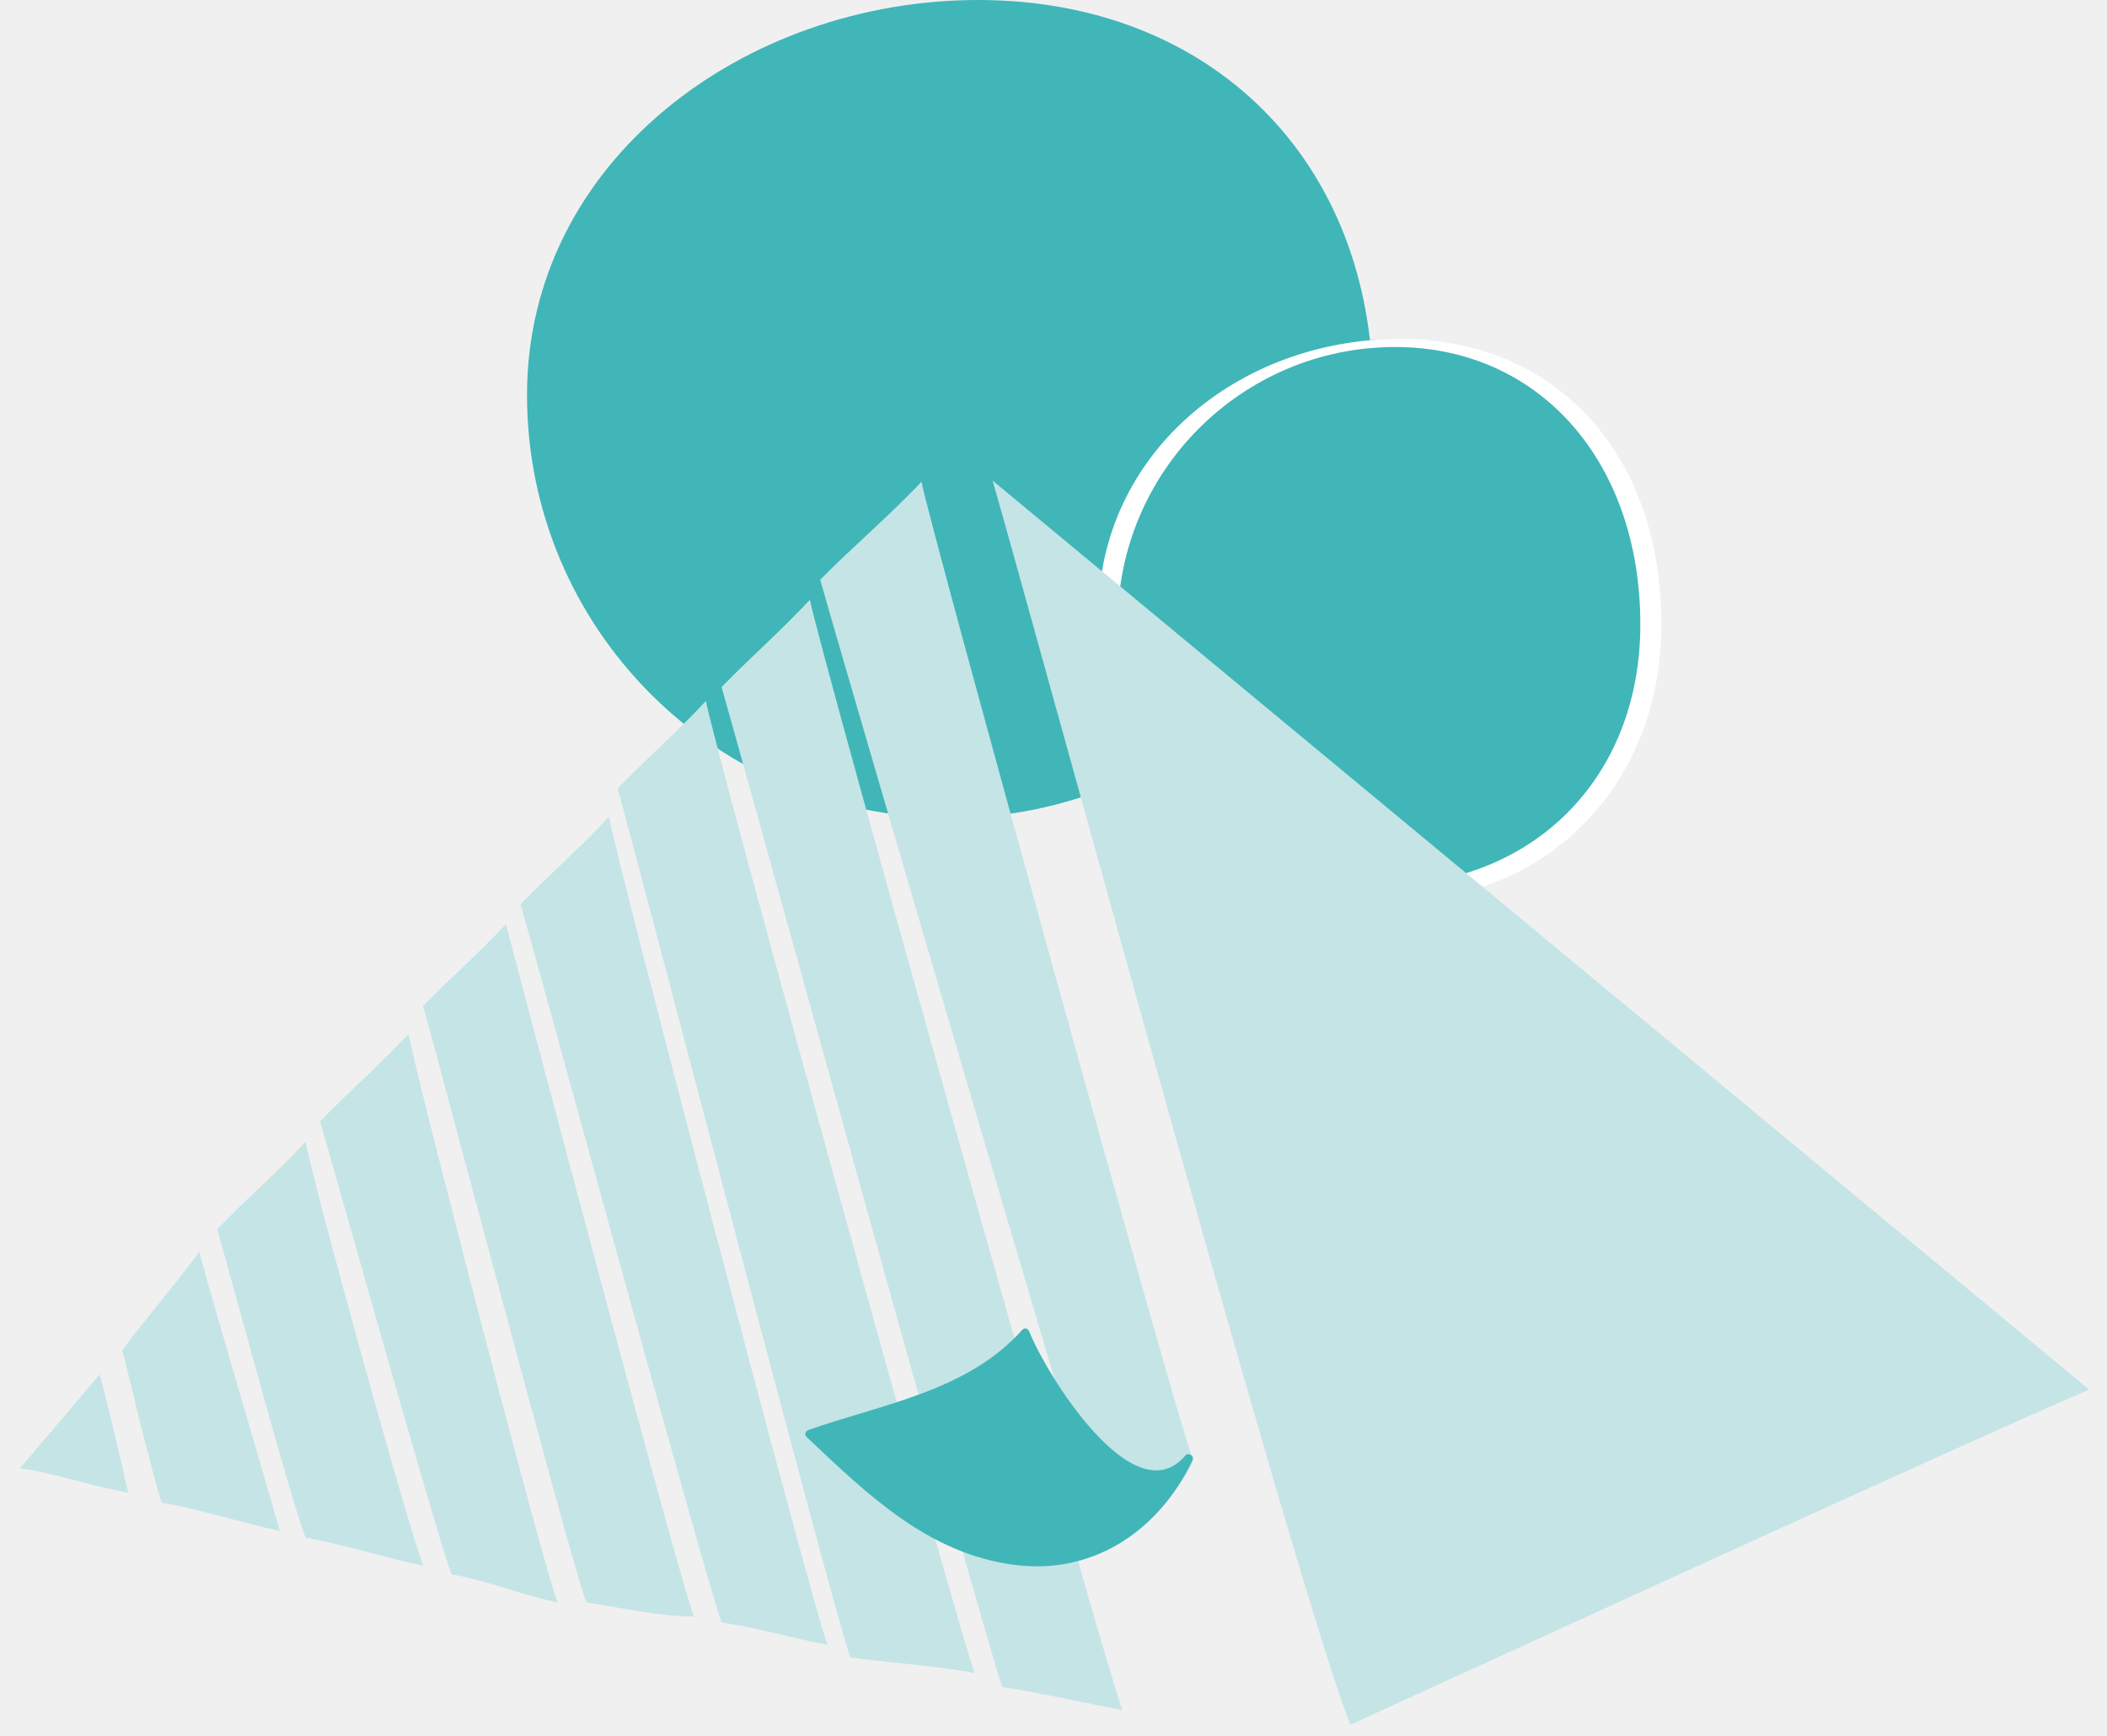
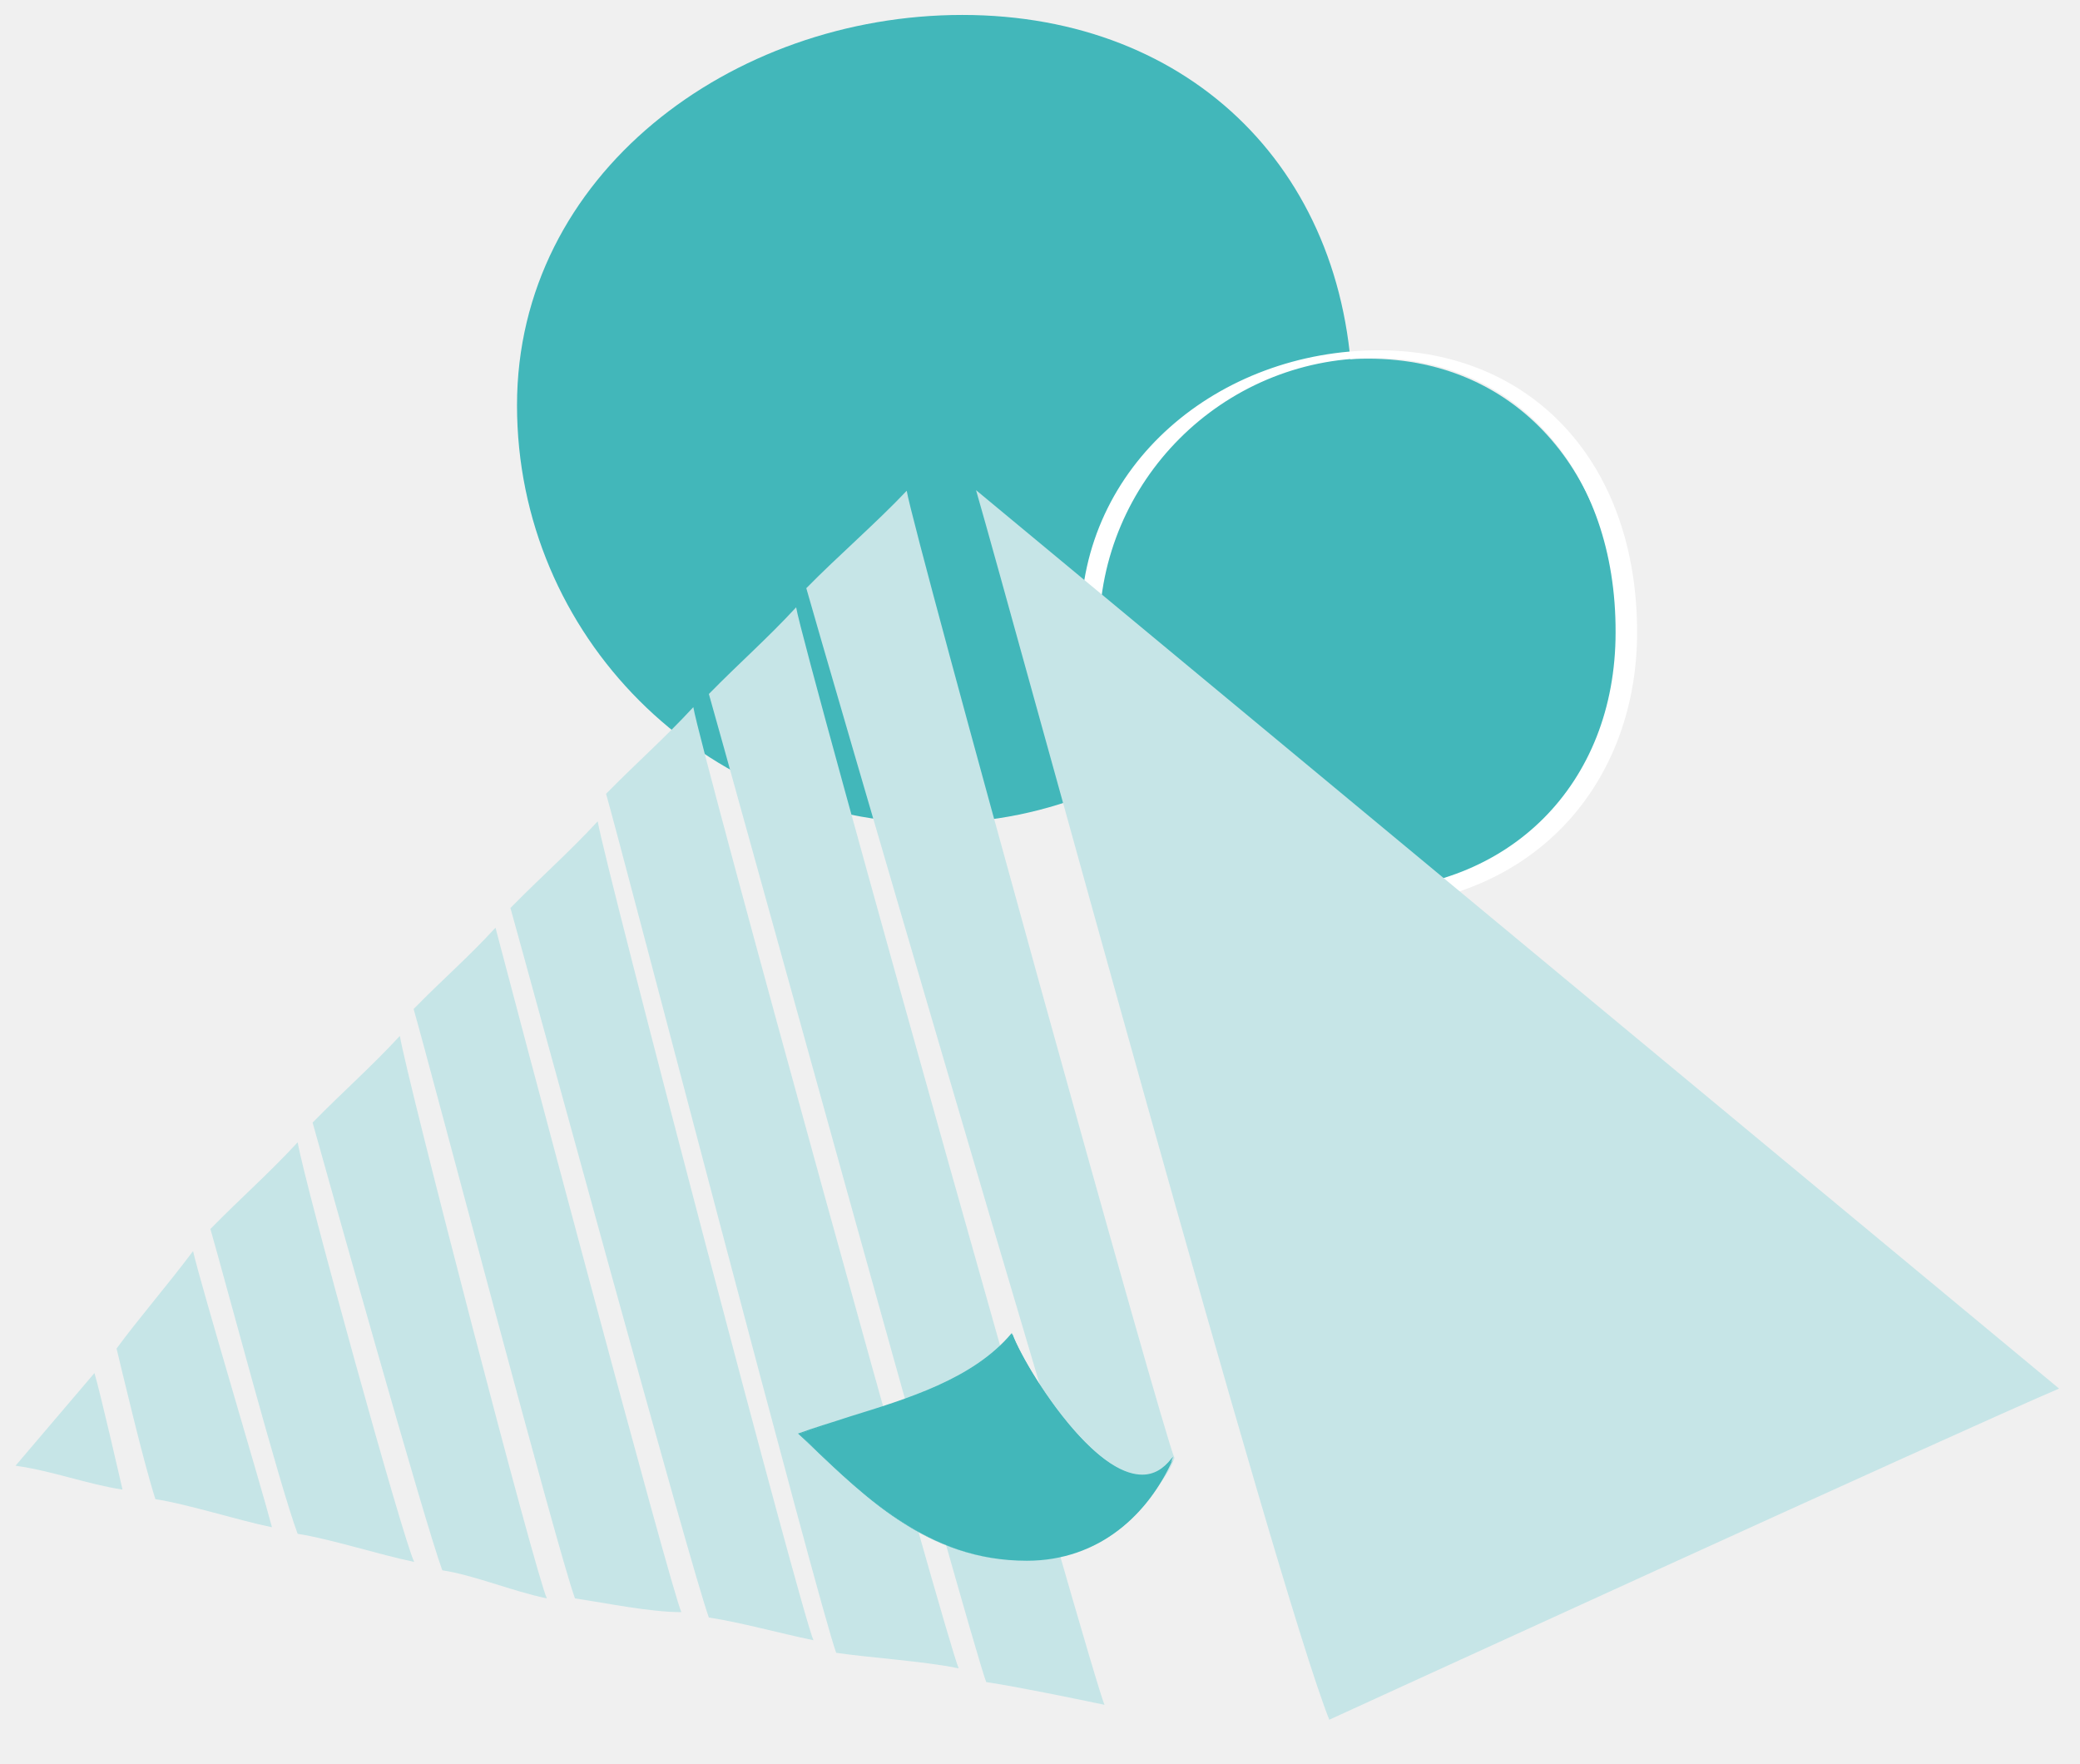
- <svg xmlns="http://www.w3.org/2000/svg" version="1.1" id="Layer_1" x="0px" y="0px" width="391px" height="322.1px" viewBox="0 0 391 322.1" enable-background="new 0 0 391 322.1" xml:space="preserve">
+ <svg xmlns="http://www.w3.org/2000/svg" version="1.1" id="Layer_1" x="0px" y="0px" width="348px" height="295px" viewBox="0 0 348 295" enable-background="new 0 0 348 295" xml:space="preserve">
  <g>
    <g>
-       <path fill="#C5E4E6" d="M18.5,255.1c1,3.2,5.3,21.9,5.3,21.9c-6.7-1.1-13-3.5-20.1-4.5L18.5,255.1z" />
+       <g>
+         <path fill="#C6E5E7" d="M15.8,229.7c0.9,2.9,4.7,19.5,4.7,19.5c-5.9-0.9-11.6-3.1-17.9-4L15.8,229.7z" />
+       </g>
    </g>
    <g>
      <g>
        <g>
-           <path fill="#40B6B8" d="M254.8,73.3c0,43.3-35.1,78.5-78.5,78.5s-78.5-35.1-78.5-78.5S138.2,0,181.5,0S254.8,29.9,254.8,73.3z" />
+           <g>
+             <path fill="#42B7BA" d="M226.3,67.8c0,38.6-31.3,69.9-69.9,69.9s-69.9-31.3-69.9-69.9S122.4,2.5,161,2.5S226.3,29.2,226.3,67.8       z" />
+           </g>
        </g>
      </g>
      <g>
-         <path fill="#40B6B8" d="M304.9,116c0,29.3-20.7,50-50,50s-50-20.8-50-50s23.7-53,53-53S304.9,86.7,304.9,116z" />
-         <path fill="#FFFFFF" d="M256.8,167.5c-14.6,0-27.7-5.1-37.1-14.5c-9.3-9.3-15.9-24-15.9-38.6c0-30.1,25.9-51.5,56-51.5     c28.6,0,48.5,20.9,48.5,53c0,14.6-5.1,27.7-14.5,37.1C284.6,162.4,271.4,167.5,256.8,167.5z M258.9,64.4     c-28.4,0-51.5,23.1-51.5,51.5c0,28.6,20,48.5,48.5,48.5c28.6,0,48.5-20,48.5-48.5C304.4,85.6,285.6,64.4,258.9,64.4z" />
+         <g>
+           <path fill="#42B7BA" d="M270.8,106.5c0,25.7-18.5,43.9-44.5,43.9s-44.5-18.2-44.5-43.9S202.9,60,228.9,60      S270.8,80.8,270.8,106.5z" />
+         </g>
+         <g>
+           <path fill="#FFFFFF" d="M228,151.7c-13,0-24.7-4.6-33-12.9c-8.3-8.3-14.2-21.4-14.2-34.3c0-26.8,23.1-45.9,49.9-45.9      c25.4,0,43.2,18.6,43.2,47.2c0,13-4.6,24.7-12.9,33C252.7,147.1,241,151.7,228,151.7z M229.8,59.9c-25.3,0-45.9,20.6-45.9,45.9      c0,25.5,17.8,43.2,43.2,43.2s43.2-17.8,43.2-43.2C270.4,78.8,253.7,59.9,229.8,59.9z" />
+         </g>
      </g>
      <g>
-         <path fill="#C5E4E6" d="M184.2,89.2c7.3,25.2,56.4,205.9,66.4,230.9c0,0,118.1-54.2,137.1-62.2L184.2,89.2z" />
+         <g>
+           <path fill="#C6E5E7" d="M163.3,82c6.5,22.5,50.2,183.4,59.1,205.7c0,0,105.2-48.2,122.1-55.4L163.3,82z" />
+         </g>
      </g>
      <g>
-         <path fill="#C5E4E6" d="M51.9,284.1c-6.5-1.3-15.9-4.3-21.9-5.2c-2.2-7-6.1-23.7-7.3-28.3c4-5.5,9.7-12,14.3-18.3     C38.5,238.6,50,277,51.9,284.1z" />
+         <g>
+           <path fill="#C6E5E7" d="M45.5,255.5c-5.8-1.2-14.2-3.9-19.5-4.7c-2-6.2-5.5-21.1-6.5-25.2c3.6-4.9,8.6-10.7,12.8-16.3      C33.6,215,43.9,249.3,45.5,255.5z" />
+         </g>
      </g>
      <g>
-         <path fill="#C5E4E6" d="M78.6,290.6c-6.5-1.3-15.9-4.3-21.9-5.2c-3.3-9-13.7-47.9-16.4-57.3c5.8-5.9,10.9-10.3,16.4-16.2     C58.2,220,76.6,286.6,78.6,290.6z" />
+         <g>
+           <path fill="#C6E5E7" d="M69.3,261.3c-5.8-1.2-14.2-3.9-19.5-4.7c-3-8-12.2-42.7-14.6-51c5.2-5.3,9.7-9.2,14.6-14.5      C51.1,198.5,67.5,257.8,69.3,261.3z" />
+         </g>
      </g>
      <g>
-         <path fill="#C5E4E6" d="M103.5,297.4c-6.5-1.3-13.7-4.3-19.7-5.2c-3.2-8.7-21.6-74.5-24.4-84.1c5.8-5.9,10.9-10.3,16.4-16.2     C77.3,200,101.5,293.4,103.5,297.4z" />
+         <g>
+           <path fill="#C6E5E7" d="M91.5,267.4c-5.8-1.2-12.2-3.9-17.5-4.7c-2.9-7.8-19.3-66.3-21.7-74.9c5.2-5.3,9.7-9.2,14.6-14.5      C68.1,180.6,89.7,263.8,91.5,267.4z" />
+         </g>
      </g>
      <g>
-         <path fill="#C5E4E6" d="M128.8,300c-5.8,0.1-14-1.7-20-2.6c-3.2-8.7-27.5-101-30.3-110.7c5.8-5.9,9.9-9.3,15.4-15.2     C96.2,180.6,126.8,296,128.8,300z" />
+         <g>
+           <path fill="#C6E5E7" d="M114,269.7c-5.2,0-12.5-1.5-17.8-2.3c-2.9-7.8-24.5-90-27-98.6c5.2-5.3,8.8-8.3,13.7-13.6      C85,163.3,112.3,266.2,114,269.7z" />
+         </g>
      </g>
      <g>
-         <path fill="#C5E4E6" d="M153.6,305.3c-6.5-1.3-13.7-3.3-19.7-4.2c-3.2-8.7-34.5-123.7-37.3-133.3c5.8-5.9,10.9-10.3,16.4-16.2     C114.4,159.6,151.6,301.3,153.6,305.3z" />
+         <g>
+           <path fill="#C6E5E7" d="M136.1,274.4c-5.8-1.2-12.2-3-17.5-3.8c-2.9-7.8-30.8-110.2-33.2-118.7c5.2-5.3,9.7-9.2,14.6-14.5      C101.2,144.7,134.3,270.8,136.1,274.4z" />
+         </g>
      </g>
      <g>
-         <path fill="#C5E4E6" d="M180.9,310.5c-6.5-1.3-17.1-2-23.1-2.9c-3.2-8.7-40.4-151.7-43.2-161.3c5.8-5.9,10.9-10.3,16.4-16.2     C132.4,138.2,178.9,306.5,180.9,310.5z" />
+         <g>
+           <path fill="#C6E5E7" d="M160.4,279.1c-5.8-1.2-15.2-1.8-20.5-2.6c-2.9-7.8-36-135.1-38.5-143.7c5.2-5.3,9.7-9.2,14.6-14.5      C117.2,125.6,158.6,275.5,160.4,279.1z" />
+         </g>
      </g>
      <g>
-         <path fill="#C5E4E6" d="M208.3,317.4c-6.5-1.3-16.3-3.4-22.3-4.3c-3.2-8.7-49.3-176-52.1-185.6c5.8-5.9,10.9-10.3,16.4-16.2     C151.7,119.4,206.3,313.4,208.3,317.4z" />
+         <g>
+           <path fill="#C6E5E7" d="M184.8,285.2c-5.8-1.2-14.5-3-19.8-3.8c-2.9-7.8-43.9-156.7-46.4-165.3c5.2-5.3,9.7-9.2,14.6-14.5      C134.4,108.9,183,281.7,184.8,285.2z" />
+         </g>
      </g>
      <g>
-         <path fill="#C5E4E6" d="M221.4,271c-2.1,6-11.1,14-17.1,13.1c-3.2-8.7-49.4-166.8-52.1-176.5c5.8-5.9,13.3-12.3,18.8-18.2     C172.5,97.5,219.4,267,221.4,271z" />
+         <g>
+           <path fill="#C6E5E7" d="M196.5,243.9c-1.8,5.4-9.9,12.4-15.2,11.7c-2.9-7.8-44-148.6-46.4-157.2c5.2-5.3,11.8-11,16.8-16.3      C152.9,89.4,194.7,240.3,196.5,243.9z" />
+         </g>
      </g>
      <g>
-         <path fill="#40B6B8" d="M220.7,270.7c-4.5,10.1-13.8,19.3-27.5,19.3c-18.7,0-30.4-12.1-42.8-23.8c13.1-4.7,30.7-7.7,40.1-18.8     C193.1,254.6,211.2,282.9,220.7,270.7z" />
-         <g>
-           <path fill="#40B6B8" d="M220,270.3c-6.5,13.9-19.2,20.9-34.5,18.2c-14.1-2.5-24.7-13.5-34.7-22.9c-0.1,0.4-0.2,0.8-0.3,1.3      c13.9-4.9,30.2-7.4,40.4-19c-0.4-0.1-0.8-0.2-1.3-0.3c3.3,8.3,20.6,36.5,31.5,23.6c0.6-0.7-0.4-1.8-1.1-1.1      c-9.6,11.4-26-15.3-29-23c-0.2-0.5-0.8-0.8-1.3-0.3c-10.1,11.4-26.1,13.8-39.7,18.6c-0.5,0.2-0.8,0.8-0.3,1.3      c11.2,10.6,22.5,21.6,38.4,23.7c14.7,2,27-6.3,33.2-19.4C221.7,270.2,220.5,269.4,220,270.3z" />
-         </g>
+         <path fill="#42B7BA" d="M196.2,244.2c-4,9-12.2,16.9-24.4,16.9c-16.6,0-27.1-10.7-38.1-21.2c11.6-4.2,27.3-6.8,35.7-16.7     C171.8,229.7,187.8,255.1,196.2,244.2z" />
+         <path fill="#42B7BA" d="M171.8,261.1c-7.2,0-13.9-2-20.5-6.2c-5.9-3.7-11.2-8.8-16.4-13.8c-0.4-0.4-0.9-0.8-1.3-1.2l-0.1-0.1     l0.1,0c2.7-1,5.5-1.8,8.5-2.8c9.7-3,20.7-6.3,27.1-13.9l0.1-0.1l0,0.1c1.1,2.9,4.5,8.9,8.4,13.8c6.4,8.1,10.8,9.8,13.4,9.8     c1.9,0,3.5-0.9,4.9-2.7l0.3-0.3l-0.2,0.4c-2.1,4.8-5.3,8.9-9.1,11.8C182.7,259.4,177.5,261.1,171.8,261.1z M133.8,239.9     c0.4,0.4,0.8,0.8,1.2,1.2c5.2,4.9,10.5,10,16.4,13.8c6.6,4.2,13.3,6.2,20.4,6.2c5.7,0,10.8-1.7,15.2-5.1     c3.7-2.8,6.8-6.8,8.9-11.4c-1.3,1.6-2.9,2.4-4.7,2.4c-2.6,0-7-1.7-13.5-9.8c-3.9-4.9-7.3-10.9-8.4-13.8     c-6.5,7.6-17.5,10.9-27.1,13.9C139.3,238.1,136.4,239,133.8,239.9z" />
      </g>
    </g>
  </g>
</svg>
